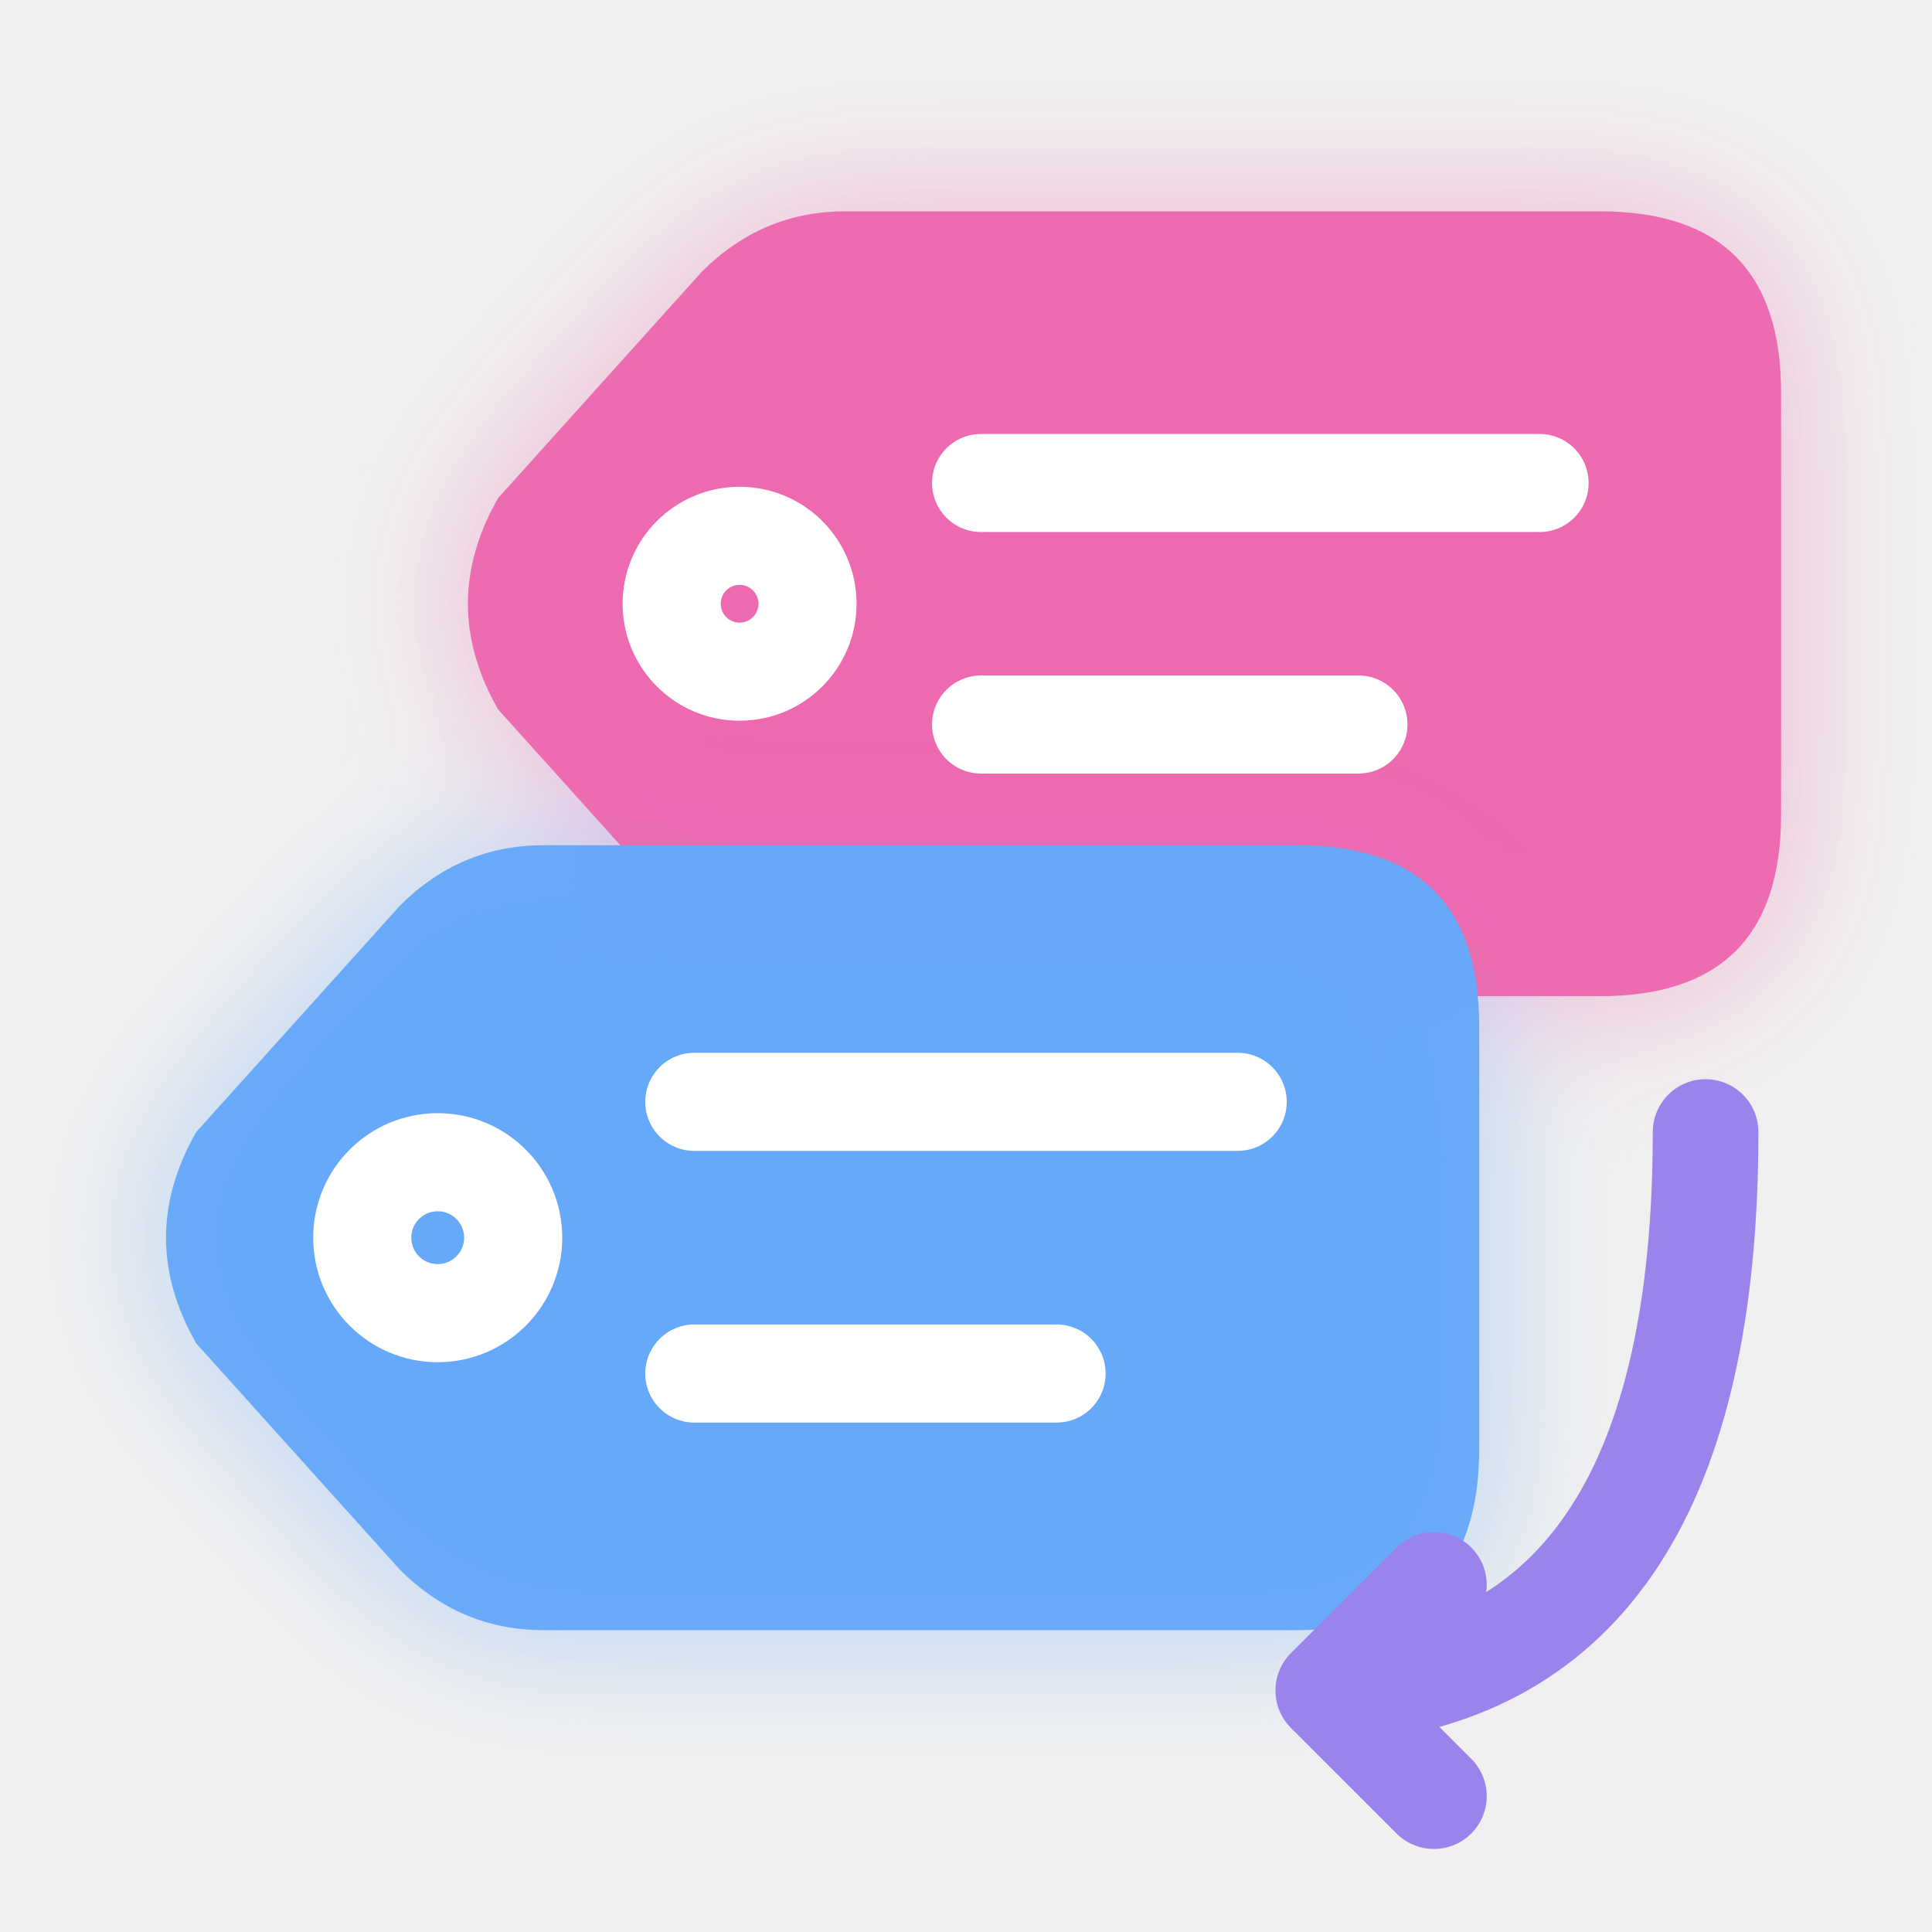
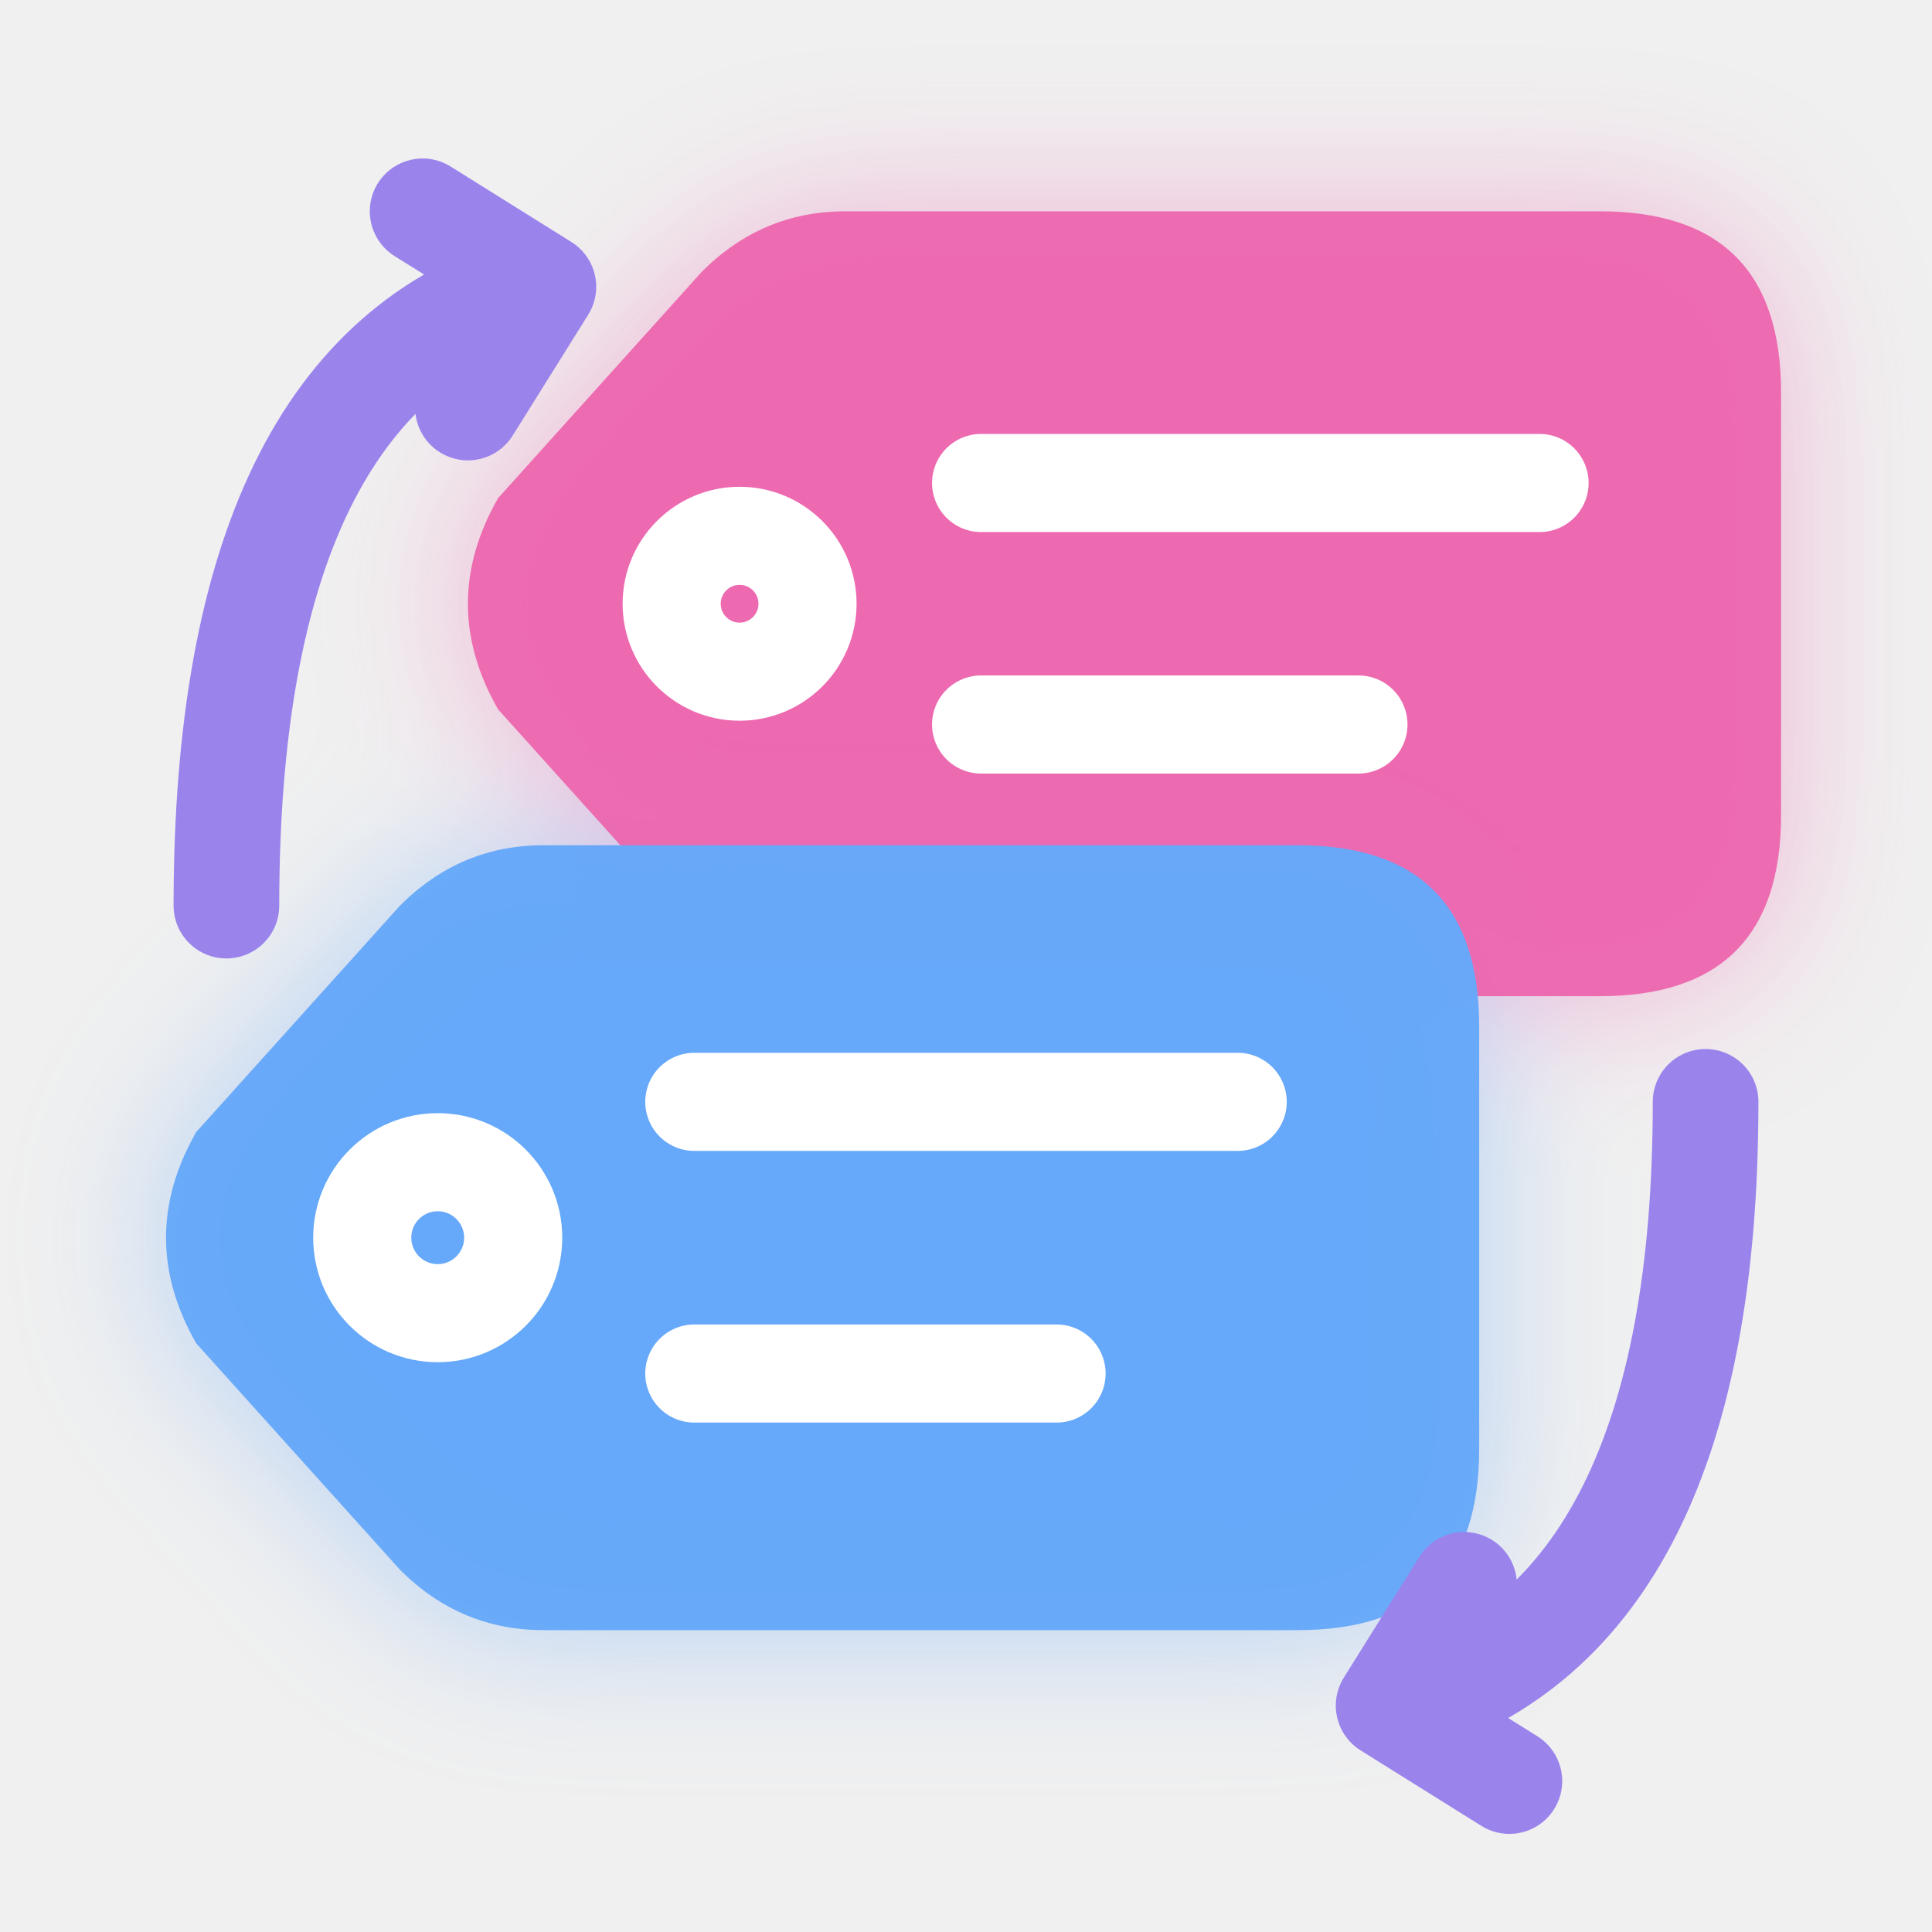
<svg xmlns="http://www.w3.org/2000/svg" viewBox="0 0 256 256" aria-hidden="true">
  <defs>
    <filter id="glow" x="-30%" y="-30%" width="160%" height="160%">
      <feGaussianBlur stdDeviation="10" />
    </filter>
    <path id="tag-back" d="M112 28H212Q236 28 236 52V108Q236 132 212 132H112Q101 132 93 124L66 94Q58 80 66 66L93 36Q101 28 112 28Z" />
    <path id="tag-front" d="M72 112H172Q196 112 196 136V192Q196 216 172 216H72Q61 216 53 208L26 178Q18 164 26 150L53 120Q61 112 72 112Z" />
  </defs>
  <g opacity=".42" filter="url(#glow)">
    <use href="#tag-back" fill="#ed63ad" />
    <use href="#tag-front" fill="#60a5fa" />
  </g>
  <g opacity=".92">
    <use href="#tag-back" fill="#ed63ad" />
    <use href="#tag-front" fill="#60a5fa" />
  </g>
  <g fill="none" stroke="#9b83ec" stroke-width="14" stroke-linecap="round" stroke-linejoin="round">
-     <path d="M226 150Q226 220 178 224" />
-     <path d="M190 210L176 224L190 238" />
+     <path d="M30 120Q30 50 70 38" />
+     <path d="M56 28L72 38L62 54" />
+     <path d="M226 146Q226 214 186 226" />
+     <path d="M200 236L184 226L194 210" />
  </g>
  <g fill="none" stroke="#fff" stroke-width="13" stroke-linecap="round" stroke-linejoin="round">
    <circle cx="58" cy="164" r="10" />
    <path d="M92 146H164" />
    <path d="M92 182H140" />
    <circle cx="98" cy="80" r="9" />
    <path d="M130 64H204" />
    <path d="M130 96H180" />
  </g>
</svg>
